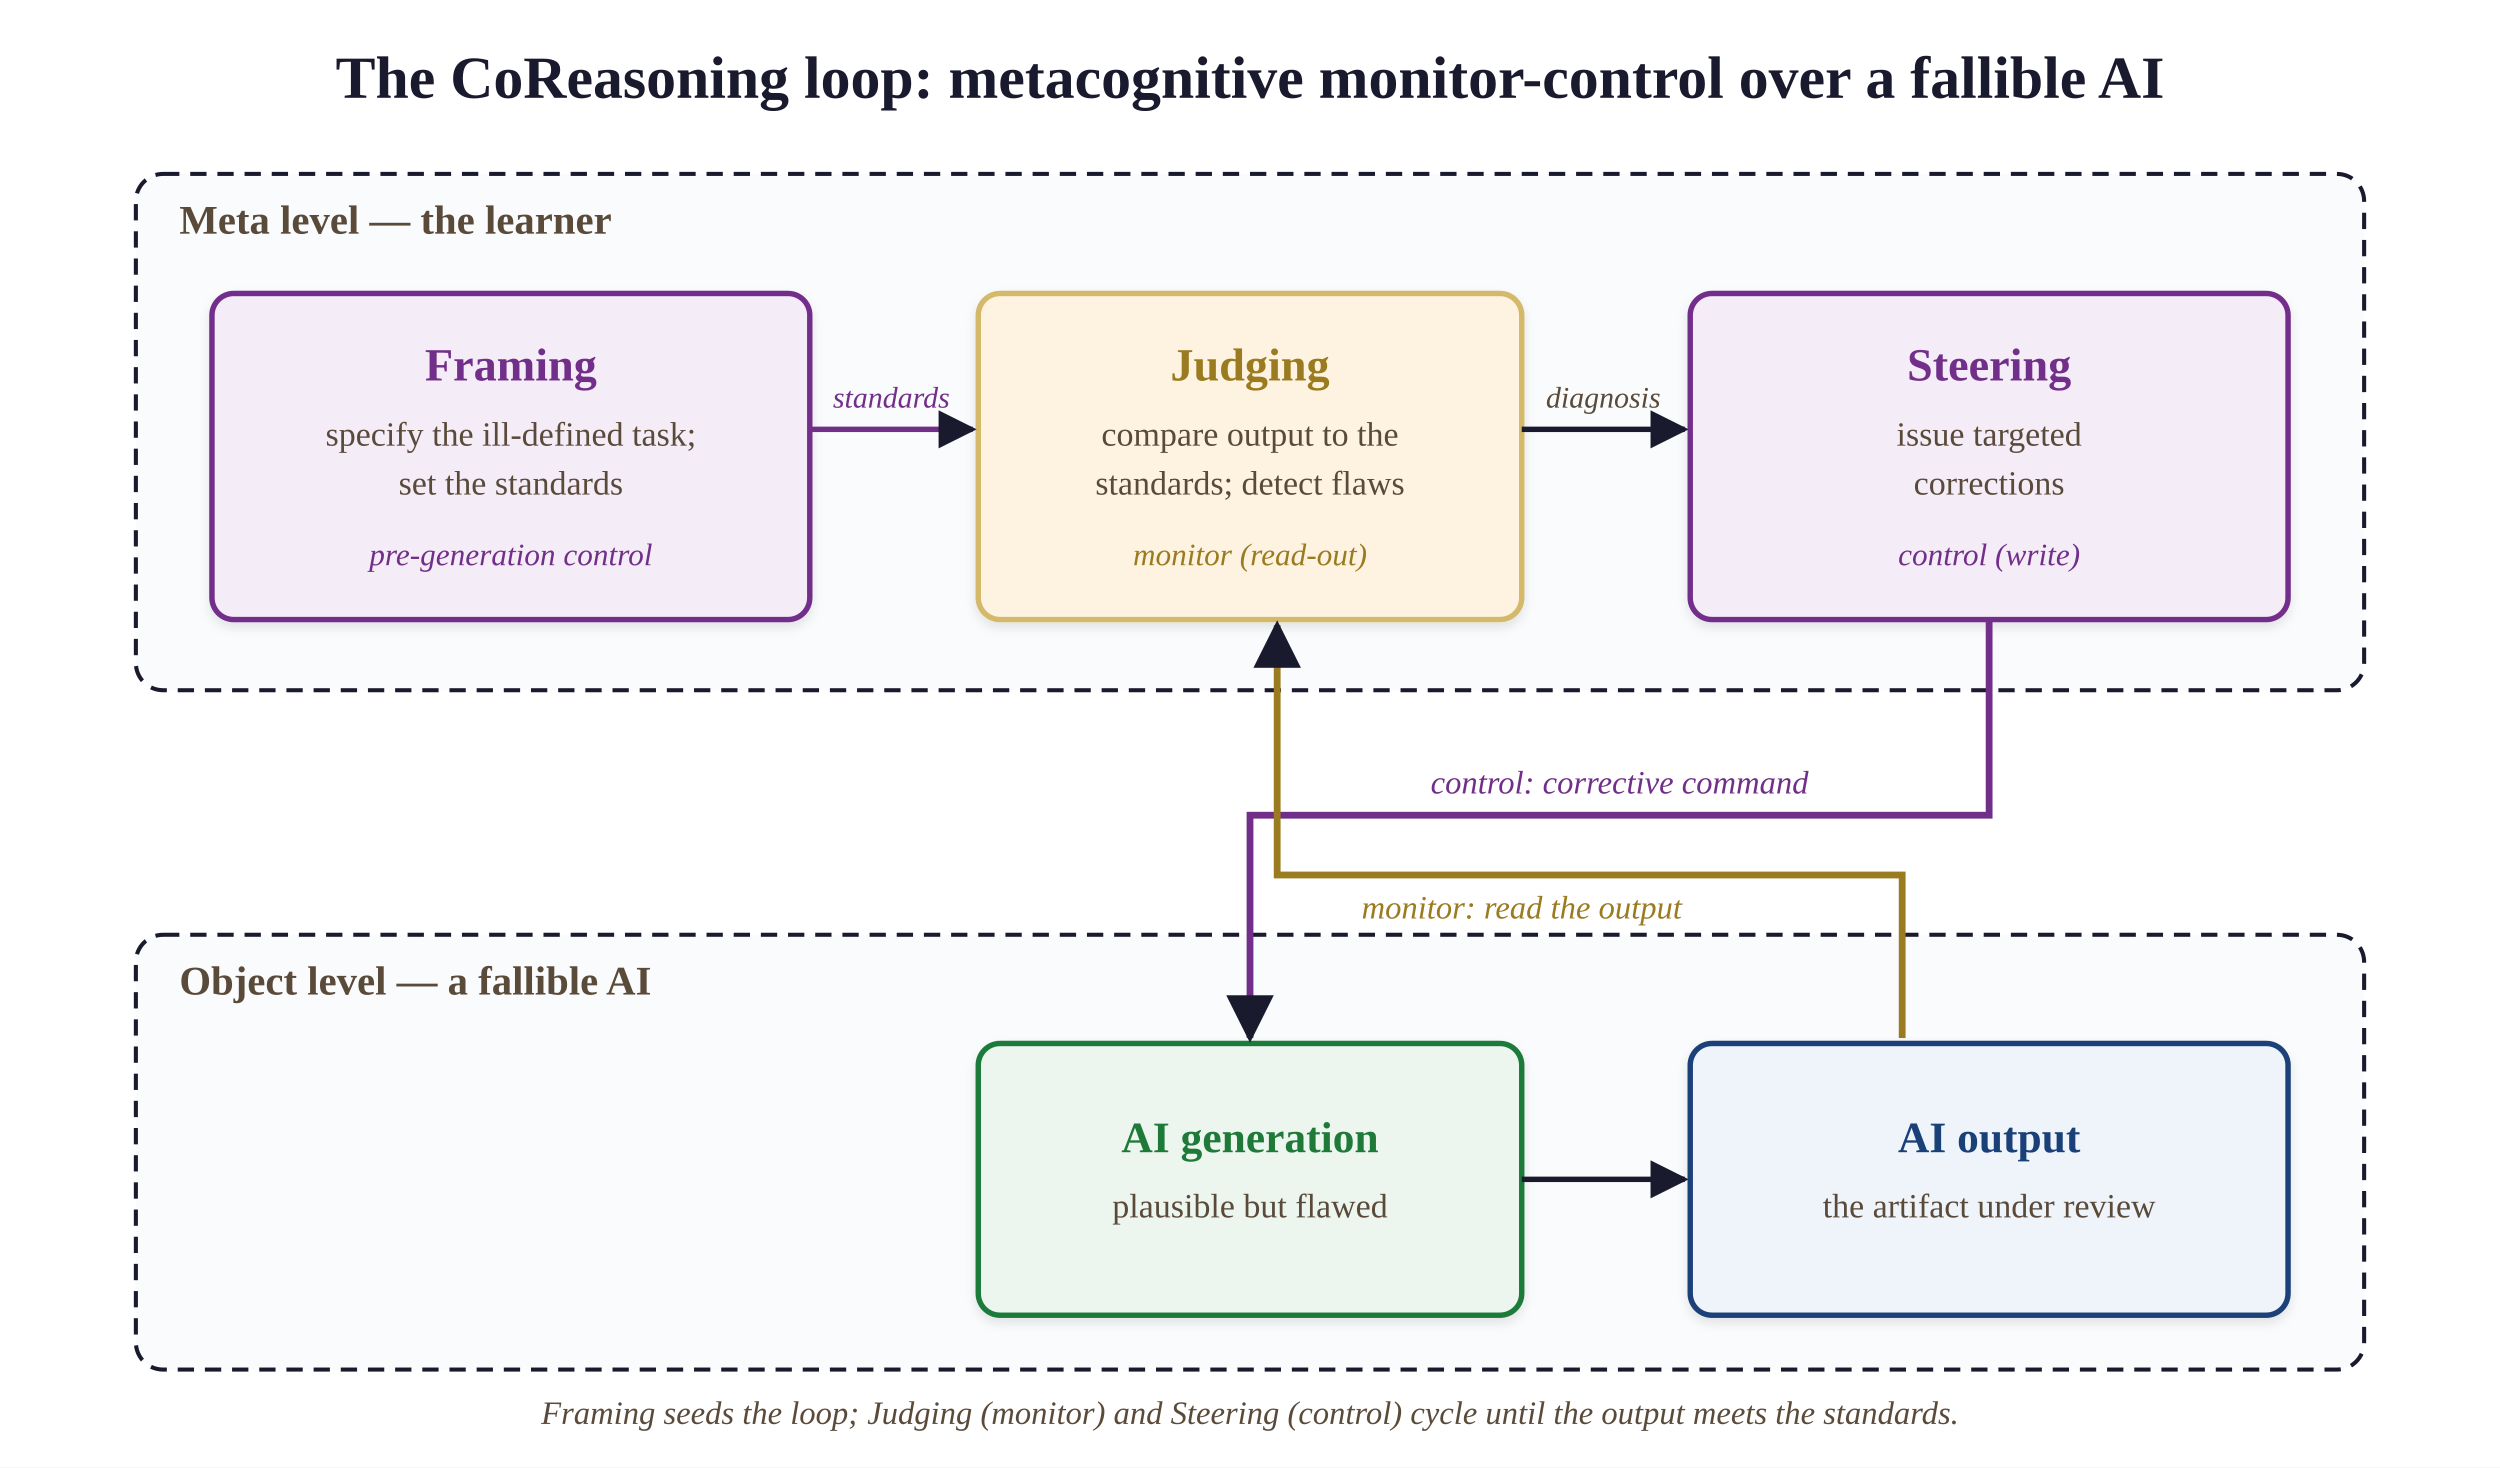
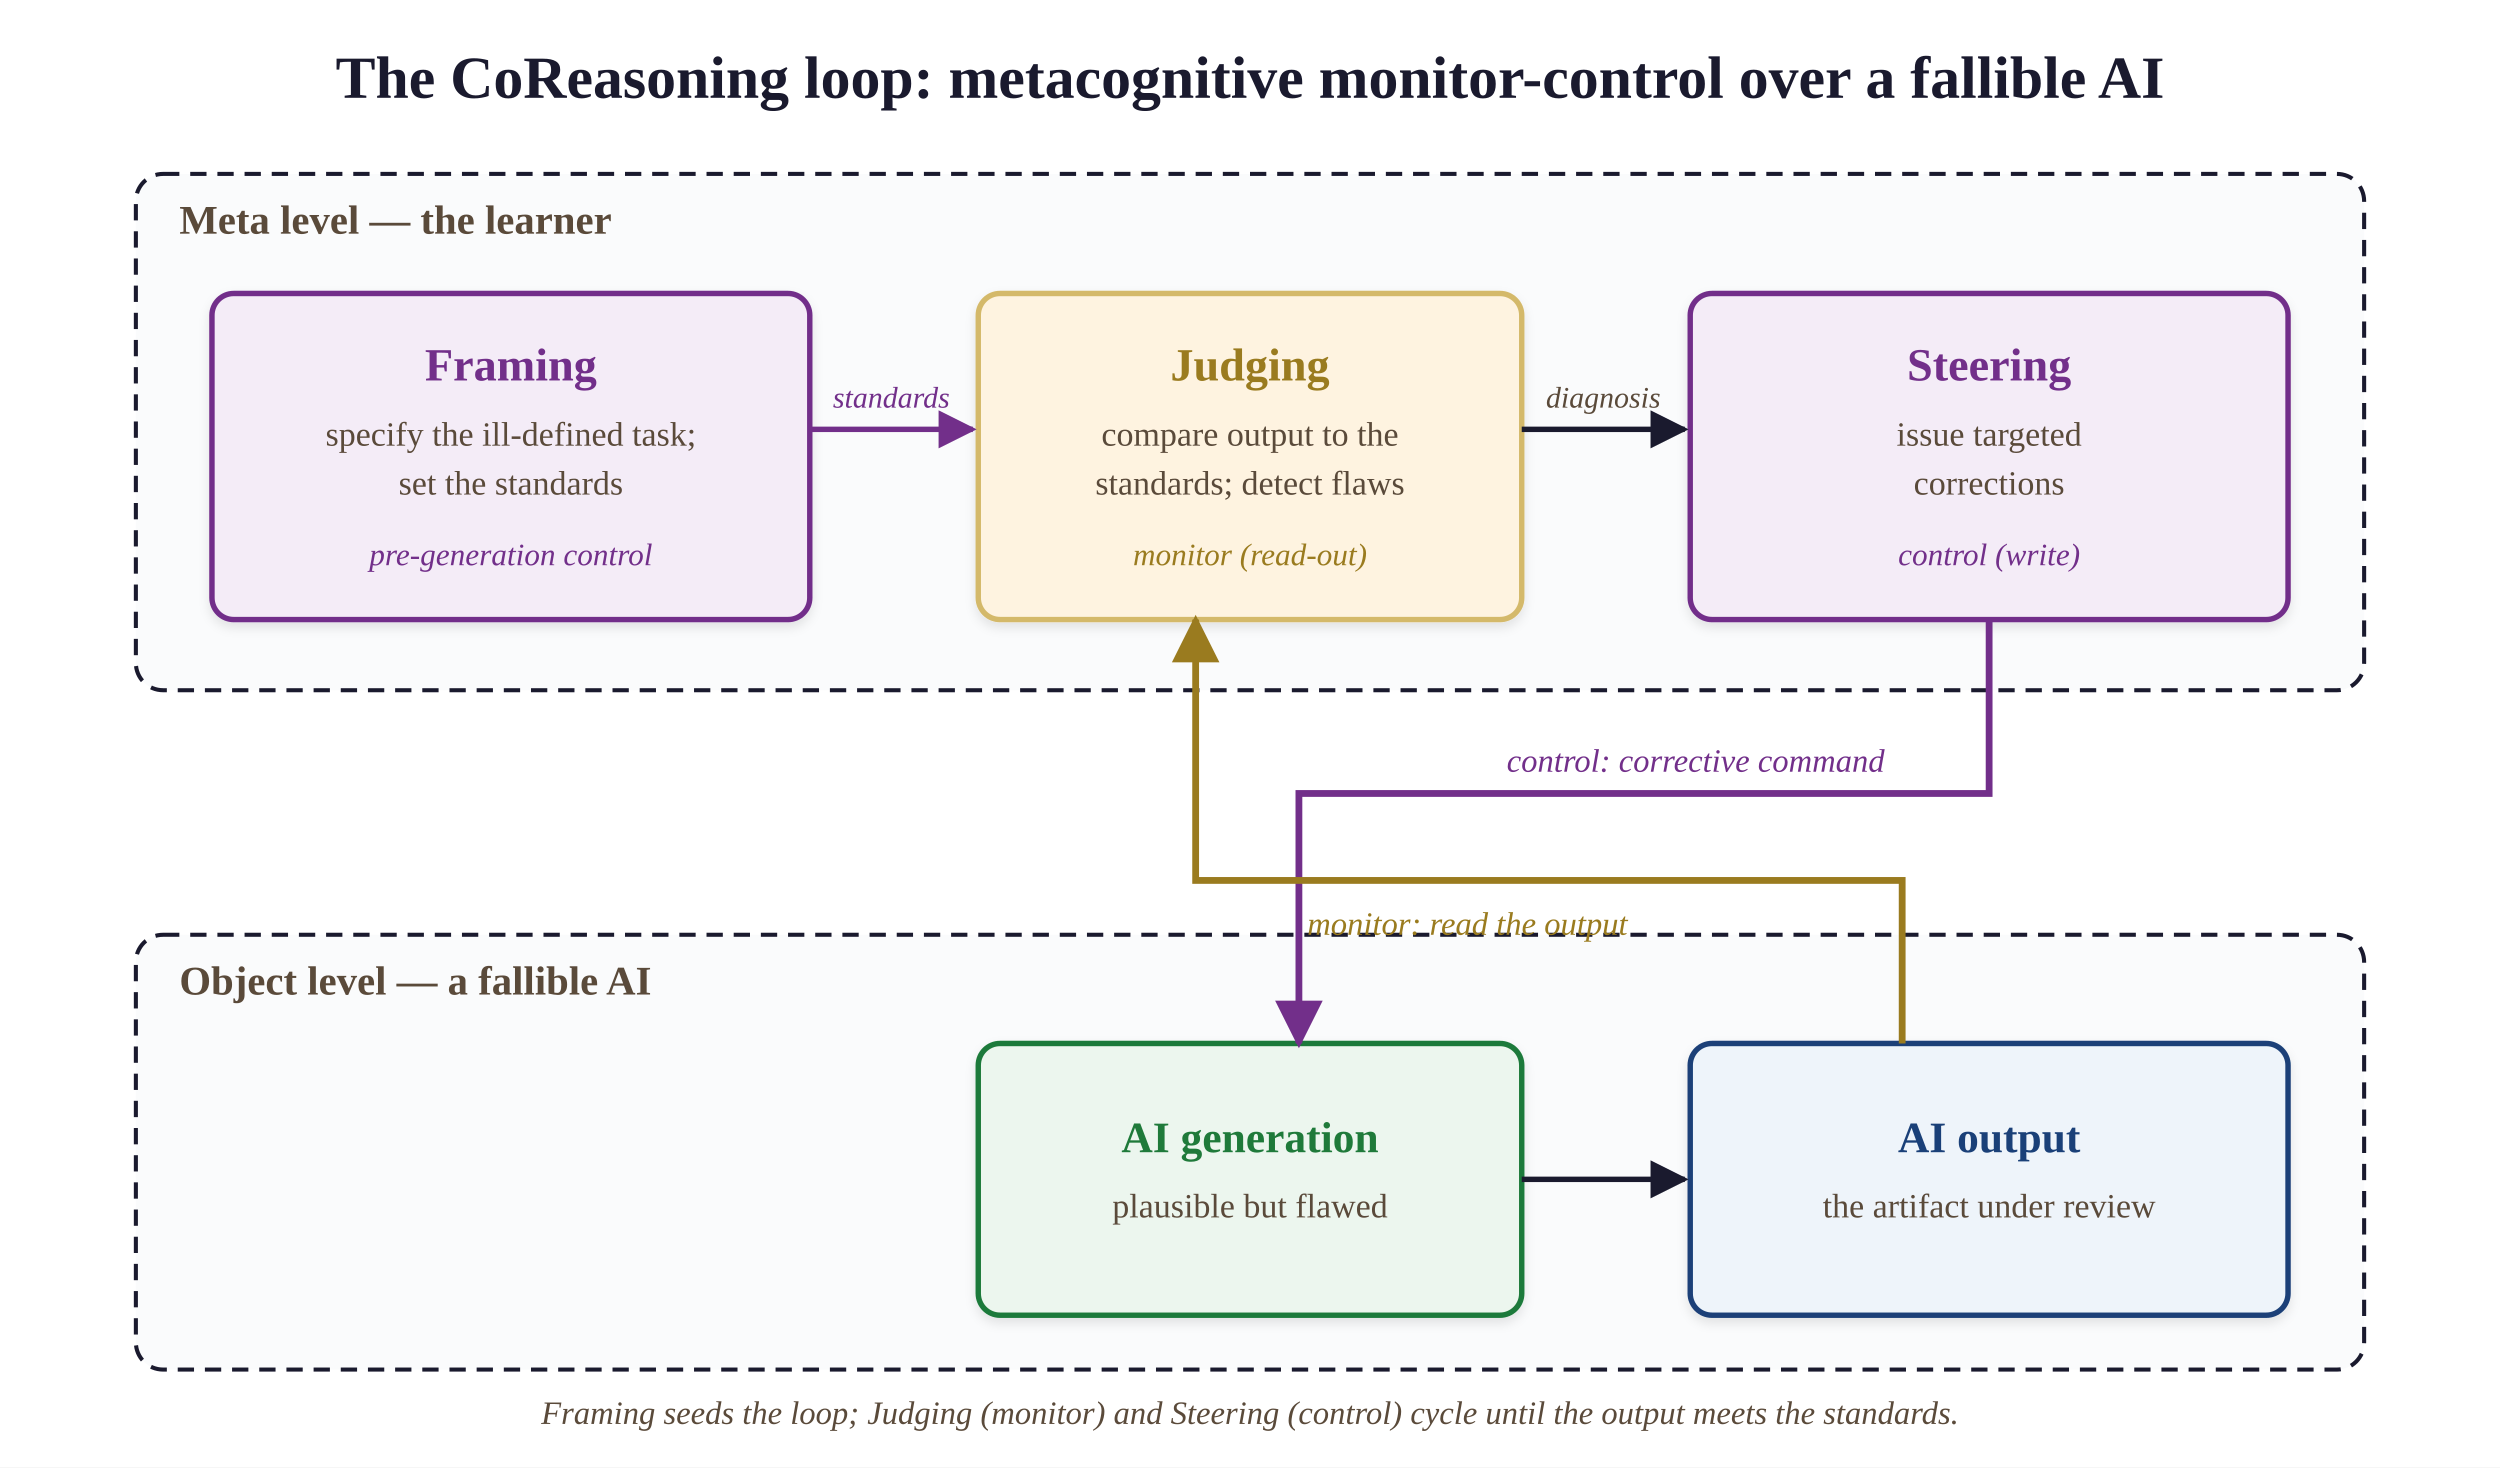
<svg xmlns="http://www.w3.org/2000/svg" viewBox="0 0 920 540" font-family="Georgia, 'Times New Roman', serif">
  <defs>
    <marker id="arr" viewBox="0 0 10 10" refX="9" refY="5" markerWidth="7" markerHeight="7" orient="auto-start-reverse">
      <path d="M 0 0 L 10 5 L 0 10 z" fill="#1a1a2e" />
+     </marker>
+     <marker id="arrP" viewBox="0 0 10 10" refX="9" refY="5" markerWidth="7" markerHeight="7" orient="auto-start-reverse">
+       <path d="M 0 0 L 10 5 L 0 10 z" fill="#722f8a" />
+     </marker>
+     <marker id="arrG" viewBox="0 0 10 10" refX="9" refY="5" markerWidth="7" markerHeight="7" orient="auto-start-reverse">
+       <path d="M 0 0 L 10 5 L 0 10 z" fill="#9a7b1f" />
    </marker>
    <filter id="sh" x="-10%" y="-10%" width="120%" height="120%">
      <feDropShadow dx="0" dy="2" stdDeviation="2" flood-color="#000" flood-opacity="0.10" />
    </filter>
  </defs>
  <rect width="920" height="540" fill="#ffffff" />
  <text x="460" y="36" text-anchor="middle" font-size="22" font-weight="700" fill="#1a1a2e">The CoReasoning loop: metacognitive monitor-control over a fallible AI</text>
  <rect x="50" y="64" width="820" height="190" rx="10" fill="#fafbfc" stroke="#1a1a2e" stroke-width="1.5" stroke-dasharray="6,4" />
  <text x="66" y="86" font-size="15" font-weight="700" fill="#5a4a3a">Meta level — the learner</text>
  <g filter="url(#sh)">
    <rect x="78" y="108" width="220" height="120" rx="8" fill="#f4ecf7" stroke="#722f8a" stroke-width="2" />
  </g>
  <text x="188" y="140" text-anchor="middle" font-size="17" font-weight="700" fill="#722f8a">Framing</text>
  <text x="188" y="164" text-anchor="middle" font-size="12.5" fill="#5a4a3a">specify the ill-defined task;</text>
  <text x="188" y="182" text-anchor="middle" font-size="12.5" fill="#5a4a3a">set the standards</text>
  <text x="188" y="208" text-anchor="middle" font-size="11.5" font-style="italic" fill="#722f8a">pre-generation control</text>
  <g filter="url(#sh)">
    <rect x="360" y="108" width="200" height="120" rx="8" fill="#fef3e0" stroke="#d4b96a" stroke-width="2" />
  </g>
  <text x="460" y="140" text-anchor="middle" font-size="17" font-weight="700" fill="#9a7b1f">Judging</text>
  <text x="460" y="164" text-anchor="middle" font-size="12.5" fill="#5a4a3a">compare output to the</text>
  <text x="460" y="182" text-anchor="middle" font-size="12.5" fill="#5a4a3a">standards; detect flaws</text>
  <text x="460" y="208" text-anchor="middle" font-size="11.5" font-style="italic" fill="#9a7b1f">monitor (read-out)</text>
  <g filter="url(#sh)">
    <rect x="622" y="108" width="220" height="120" rx="8" fill="#f4ecf7" stroke="#722f8a" stroke-width="2" />
  </g>
  <text x="732" y="140" text-anchor="middle" font-size="17" font-weight="700" fill="#722f8a">Steering</text>
  <text x="732" y="164" text-anchor="middle" font-size="12.5" fill="#5a4a3a">issue targeted</text>
  <text x="732" y="182" text-anchor="middle" font-size="12.5" fill="#5a4a3a">corrections</text>
  <text x="732" y="208" text-anchor="middle" font-size="11.5" font-style="italic" fill="#722f8a">control (write)</text>
-   <line x1="298" y1="158" x2="358" y2="158" stroke="#722f8a" stroke-width="2" marker-end="url(#arr)" />
+   <line x1="298" y1="158" x2="358" y2="158" stroke="#722f8a" stroke-width="2" marker-end="url(#arrP)" />
  <text x="328" y="150" text-anchor="middle" font-size="11" font-style="italic" fill="#722f8a">standards</text>
  <line x1="560" y1="158" x2="620" y2="158" stroke="#1a1a2e" stroke-width="2" marker-end="url(#arr)" />
  <text x="590" y="150" text-anchor="middle" font-size="11" font-style="italic" fill="#5a4a3a">diagnosis</text>
  <rect x="50" y="344" width="820" height="160" rx="10" fill="#fafbfc" stroke="#1a1a2e" stroke-width="1.5" stroke-dasharray="6,4" />
  <text x="66" y="366" font-size="15" font-weight="700" fill="#5a4a3a">Object level — a fallible AI</text>
  <g filter="url(#sh)">
    <rect x="360" y="384" width="200" height="100" rx="8" fill="#ecf6ee" stroke="#1f7a3a" stroke-width="2" />
  </g>
  <text x="460" y="424" text-anchor="middle" font-size="16" font-weight="700" fill="#1f7a3a">AI generation</text>
  <text x="460" y="448" text-anchor="middle" font-size="12.5" fill="#5a4a3a">plausible but flawed</text>
  <g filter="url(#sh)">
    <rect x="622" y="384" width="220" height="100" rx="8" fill="#eef4fa" stroke="#1a4078" stroke-width="2" />
  </g>
  <text x="732" y="424" text-anchor="middle" font-size="16" font-weight="700" fill="#1a4078">AI output</text>
  <text x="732" y="448" text-anchor="middle" font-size="12.5" fill="#5a4a3a">the artifact under review</text>
  <line x1="560" y1="434" x2="620" y2="434" stroke="#1a1a2e" stroke-width="2" marker-end="url(#arr)" />
-   <path d="M 732 228 L 732 300 L 460 300 L 460 382" fill="none" stroke="#722f8a" stroke-width="2.5" marker-end="url(#arr)" />
-   <text x="596" y="292" text-anchor="middle" font-size="12" font-style="italic" fill="#722f8a">control: corrective command</text>
-   <path d="M 700 382 L 700 322 L 470 322 L 470 230" fill="none" stroke="#9a7b1f" stroke-width="2.5" marker-end="url(#arr)" />
-   <text x="560" y="338" text-anchor="middle" font-size="12" font-style="italic" fill="#9a7b1f">monitor: read the output</text>
+   <path d="M 732 228 L 732 292 L 478 292 L 478 384" fill="none" stroke="#722f8a" stroke-width="2.5" marker-end="url(#arrP)" />
+   <text x="624" y="284" text-anchor="middle" font-size="12" font-style="italic" fill="#722f8a">control: corrective command</text>
+   <path d="M 700 384 L 700 324 L 440 324 L 440 228" fill="none" stroke="#9a7b1f" stroke-width="2.5" marker-end="url(#arrG)" />
+   <text x="540" y="344" text-anchor="middle" font-size="12" font-style="italic" fill="#9a7b1f">monitor: read the output</text>
  <text x="460" y="524" text-anchor="middle" font-size="12" font-style="italic" fill="#5a4a3a">Framing seeds the loop; Judging (monitor) and Steering (control) cycle until the output meets the standards.</text>
</svg>
